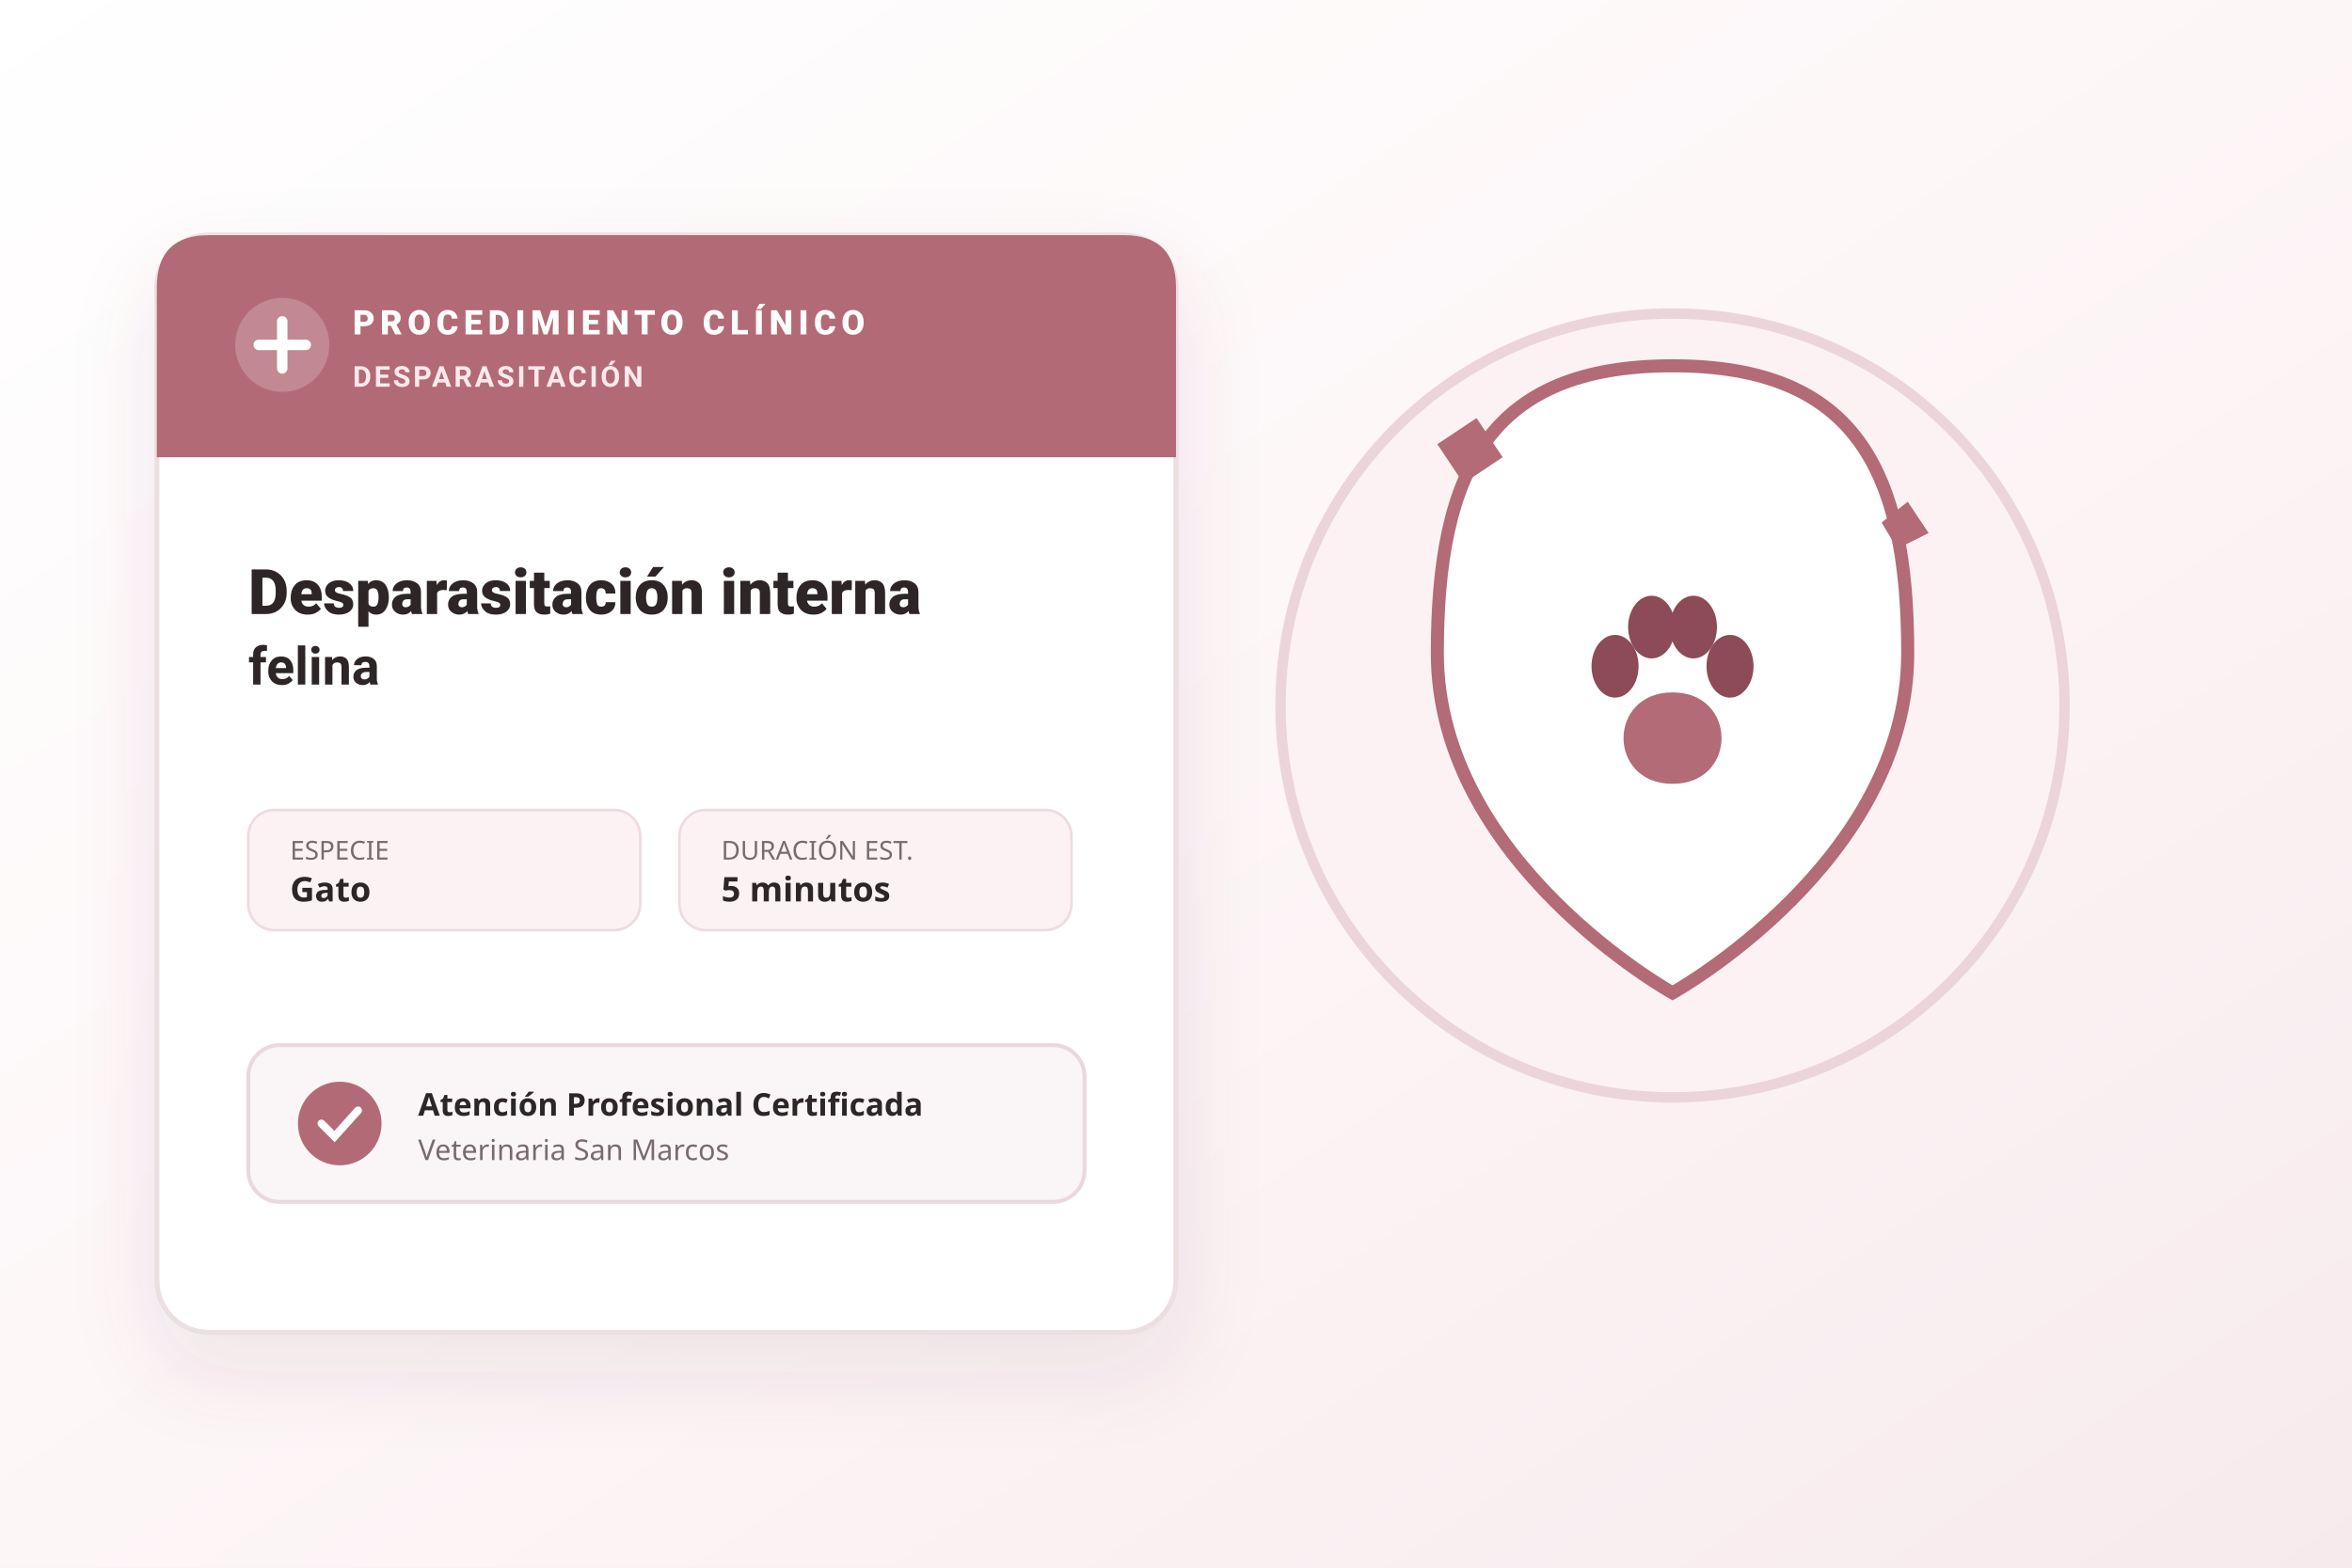
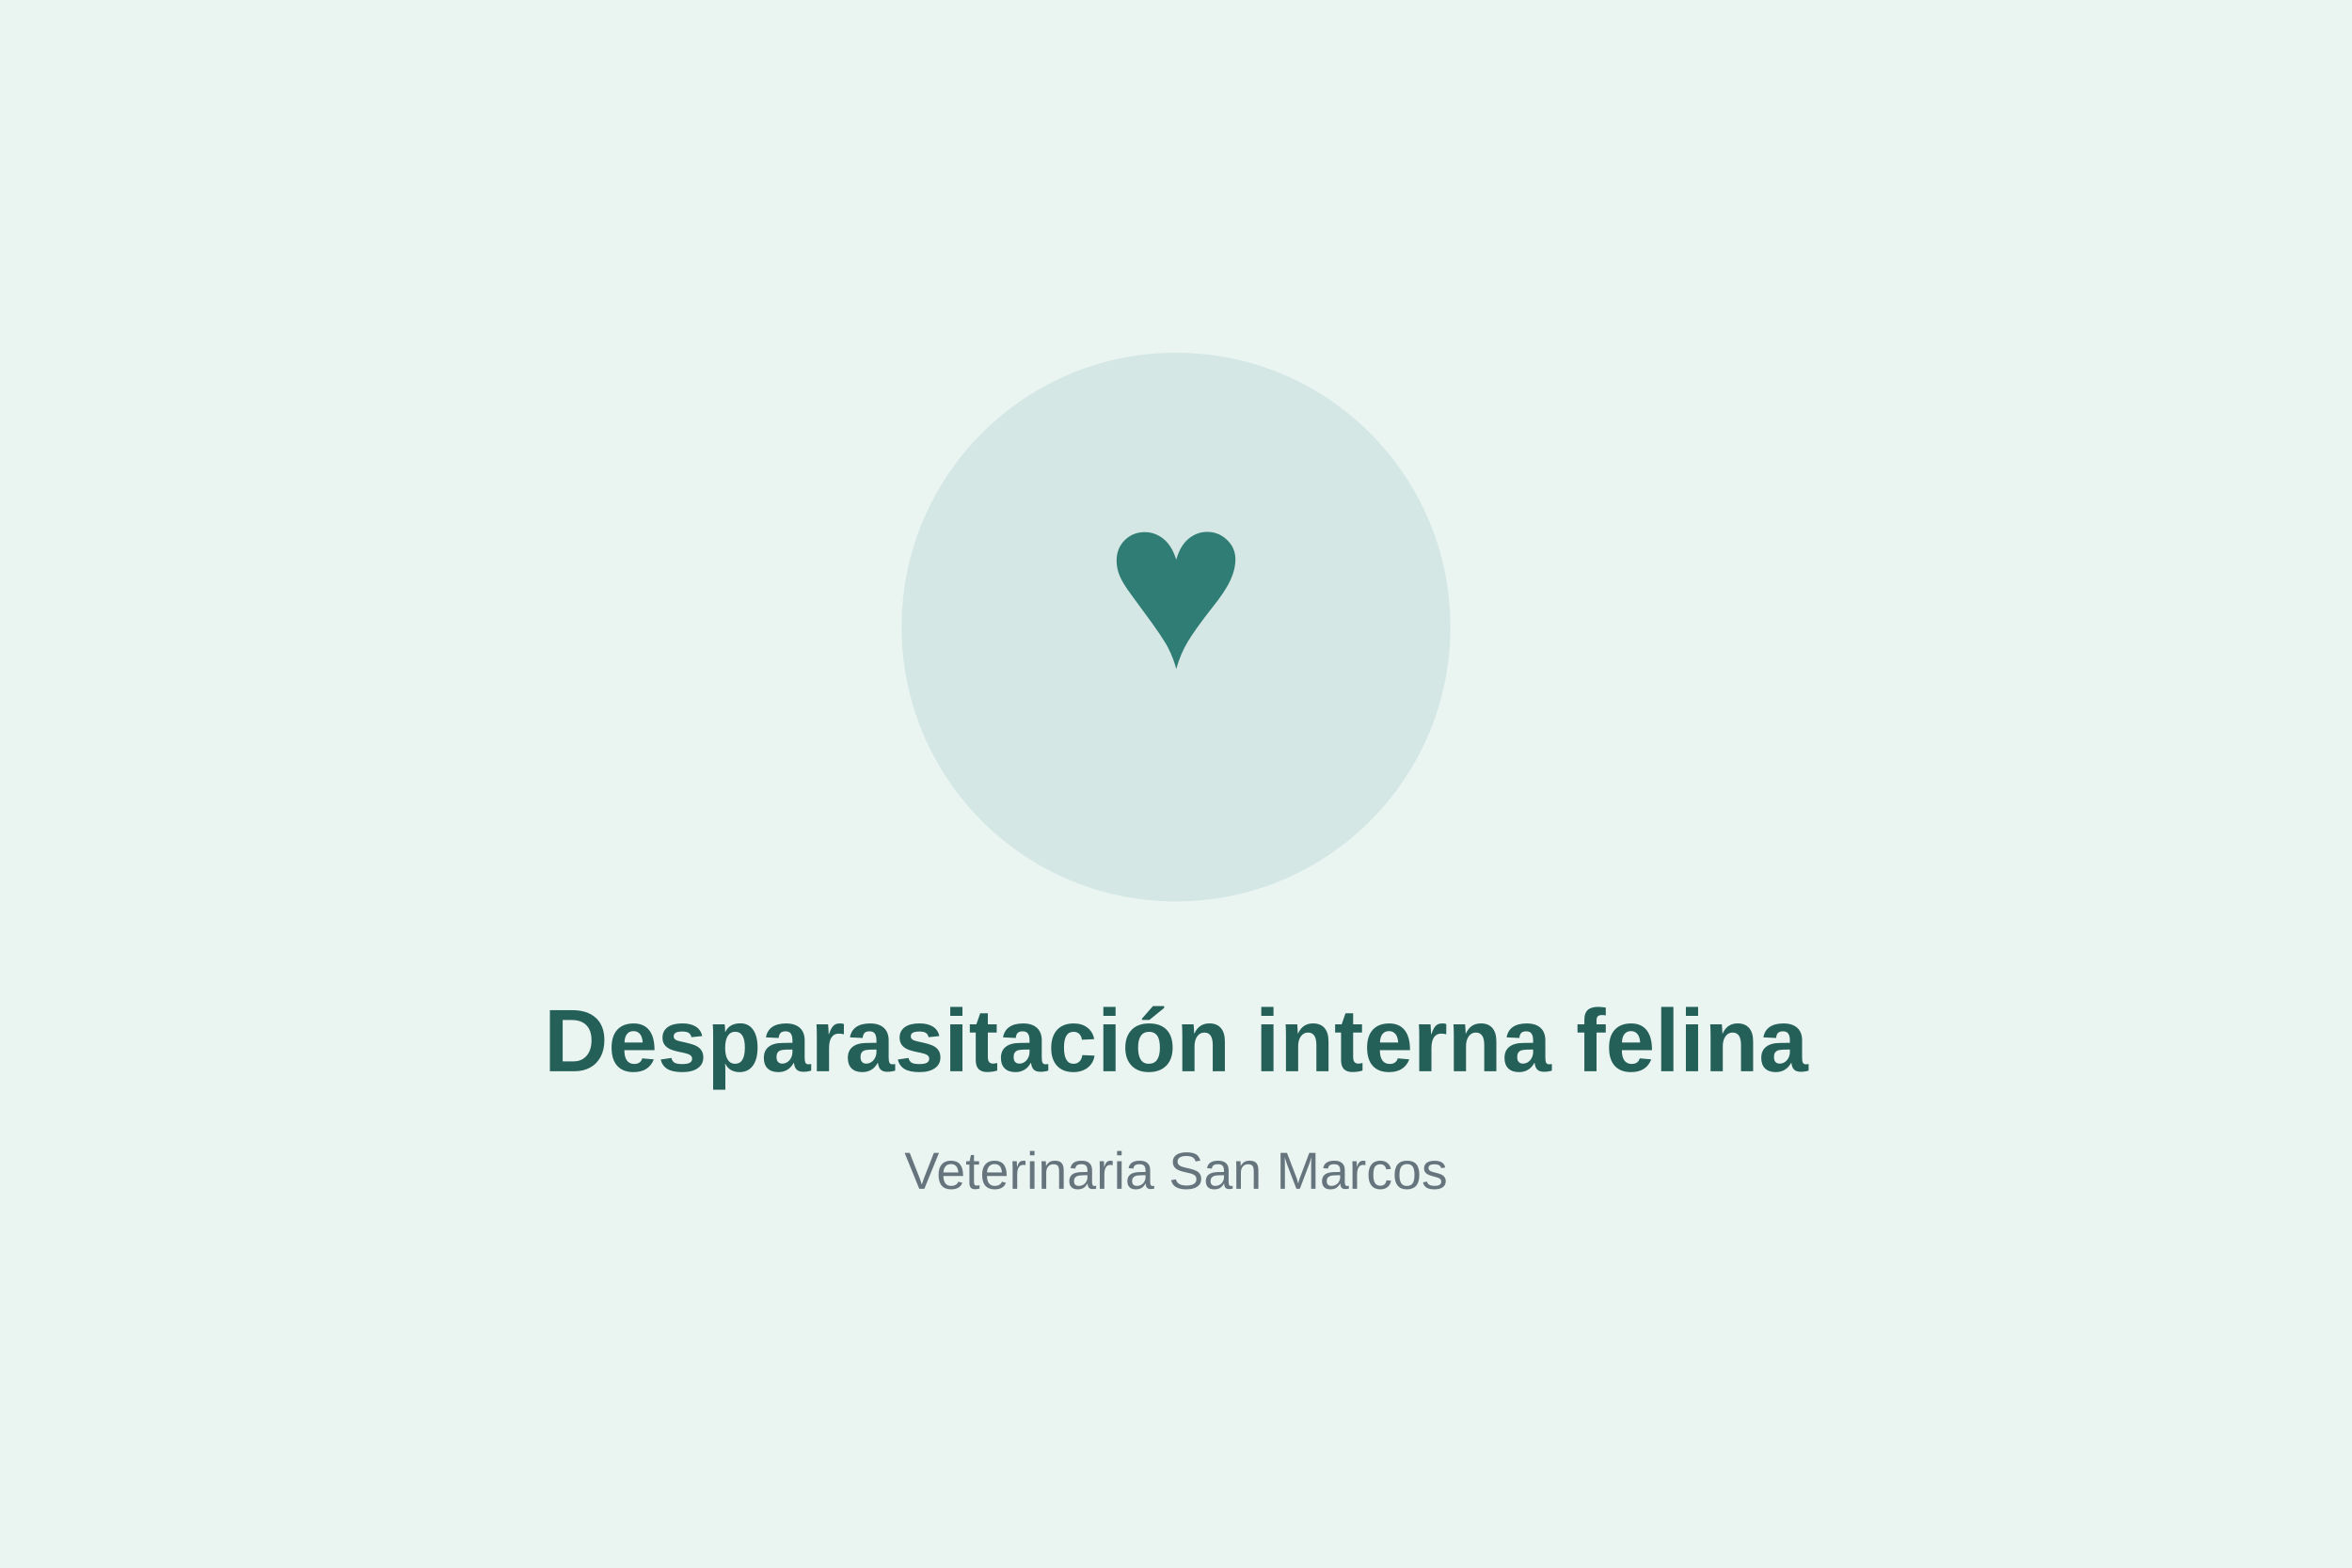
<svg xmlns="http://www.w3.org/2000/svg" width="900" height="600" viewBox="0 0 900 600">
-   <defs>
-     <linearGradient id="servBgGrad" x1="0%" y1="0%" x2="100%" y2="100%">
-       <stop offset="0%" stop-color="#ffffff" />
-       <stop offset="50%" stop-color="#fdf6f7" />
-       <stop offset="100%" stop-color="#f7eaed" />
-     </linearGradient>
-     <filter id="servShadow" x="-10%" y="-10%" width="130%" height="130%">
-       <feDropShadow dx="0" dy="14" stdDeviation="16" flood-color="#733b47" flood-opacity="0.1" />
-     </filter>
-   </defs>
-   <rect width="900" height="600" fill="url(#servBgGrad)" />
-   <g transform="translate(60, 90)" filter="url(#servShadow)">
-     <rect x="0" y="0" width="390" height="420" rx="20" fill="#ffffff" stroke="#ecdfe2" stroke-width="2" />
-     <path d="M 0,20 Q 0,0 20,0 L 370,0 Q 390,0 390,20 L 390,85 L 0,85 Z" fill="#b36b77" />
-     <g transform="translate(30, 24)">
-       <circle cx="18" cy="18" r="18" fill="#ffffff" opacity="0.2" />
-       <path d="M18,9 L18,27 M9,18 L27,18" stroke="#ffffff" stroke-width="4" stroke-linecap="round" />
-     </g>
-     <text x="75" y="38" font-family="'Segoe UI', Roboto, sans-serif" font-size="13" font-weight="800" fill="#ffffff" letter-spacing="2">PROCEDIMIENTO CLÍNICO</text>
-     <text x="75" y="58" font-family="'Segoe UI', Roboto, sans-serif" font-size="11" font-weight="600" fill="#faeaed" letter-spacing="1">DESPARASITACIÓN</text>
-     <text x="35" y="145" font-family="'Segoe UI', Roboto, sans-serif" font-size="24" font-weight="800" fill="#2e2528">Desparasitación interna </text>
-     <text x="35" y="172" font-family="'Segoe UI', Roboto, sans-serif" font-size="20" font-weight="700" fill="#2e2528">felina</text>
-     <g transform="translate(35, 220)">
-       <rect x="0" y="0" width="150" height="46" rx="10" fill="#fcf2f4" stroke="#ecdce0" stroke-width="1" />
-       <text x="16" y="19" font-family="'Segoe UI', sans-serif" font-size="10" fill="#786b6f">ESPECIE</text>
-       <text x="16" y="35" font-family="'Segoe UI', sans-serif" font-size="13" font-weight="700" fill="#2e2528">Gato</text>
-       <rect x="165" y="0" width="150" height="46" rx="10" fill="#fcf2f4" stroke="#ecdce0" stroke-width="1" />
-       <text x="181" y="19" font-family="'Segoe UI', sans-serif" font-size="10" fill="#786b6f">DURACIÓN EST.</text>
-       <text x="181" y="35" font-family="'Segoe UI', sans-serif" font-size="13" font-weight="700" fill="#2e2528">5 minutos</text>
-     </g>
-     <g transform="translate(35, 310)">
-       <rect x="0" y="0" width="320" height="60" rx="12" fill="#faf5f6" stroke="#ebd8dc" stroke-width="1.5" />
-       <circle cx="35" cy="30" r="16" fill="#b36b77" />
-       <path d="M28,30 L33,35 L42,25" fill="none" stroke="#ffffff" stroke-width="3" stroke-linecap="round" />
-       <text x="65" y="27" font-family="'Segoe UI', sans-serif" font-size="12" font-weight="700" fill="#2e2528">Atención Profesional Certificada</text>
-       <text x="65" y="44" font-family="'Segoe UI', sans-serif" font-size="11" fill="#786b6f">Veterinaria San Marcos</text>
-     </g>
-   </g>
-   <g transform="translate(480, 90)">
-     <circle cx="160" cy="180" r="150" fill="#fcf2f4" stroke="#ebd5da" stroke-width="4" />
-     <path d="M 160,50 C 230,50 250,90 250,160 C 250,240 160,290 160,290 C 160,290 70,240 70,160 C 70,90 90,50 160,50 Z" fill="#ffffff" stroke="#b36b77" stroke-width="5" />
-     <g transform="translate(120, 110)">
-       <path d="M 40,65 C 15,65 15,100 40,100 C 65,100 65,65 40,65 Z" fill="#b36b77" />
-       <ellipse cx="18" cy="55" rx="9" ry="12" fill="#8c4b56" />
-       <ellipse cx="32" cy="40" rx="9" ry="12" fill="#8c4b56" />
-       <ellipse cx="48" cy="40" rx="9" ry="12" fill="#8c4b56" />
-       <ellipse cx="62" cy="55" rx="9" ry="12" fill="#8c4b56" />
-     </g>
-     <path d="M 70,80 L 80,95 L 95,85 L 85,70 Z" fill="#b36b77" />
-     <path d="M 240,110 L 246,120 L 258,114 L 250,102 Z" fill="#b36b77" />
-   </g>
+   <rect width="900" height="600" fill="#eaf5f2" />
+   <circle cx="450" cy="240" r="105" fill="#2f7d74" opacity=".12" />
+   <text x="450" y="255" text-anchor="middle" font-family="Arial, sans-serif" font-size="92" fill="#2f7d74">♥</text>
+   <text x="450" y="410" text-anchor="middle" font-family="Arial, sans-serif" font-size="34" font-weight="700" fill="#245f58">Desparasitación interna felina</text>
+   <text x="450" y="455" text-anchor="middle" font-family="Arial, sans-serif" font-size="20" fill="#66757d">Veterinaria San Marcos</text>
</svg>
